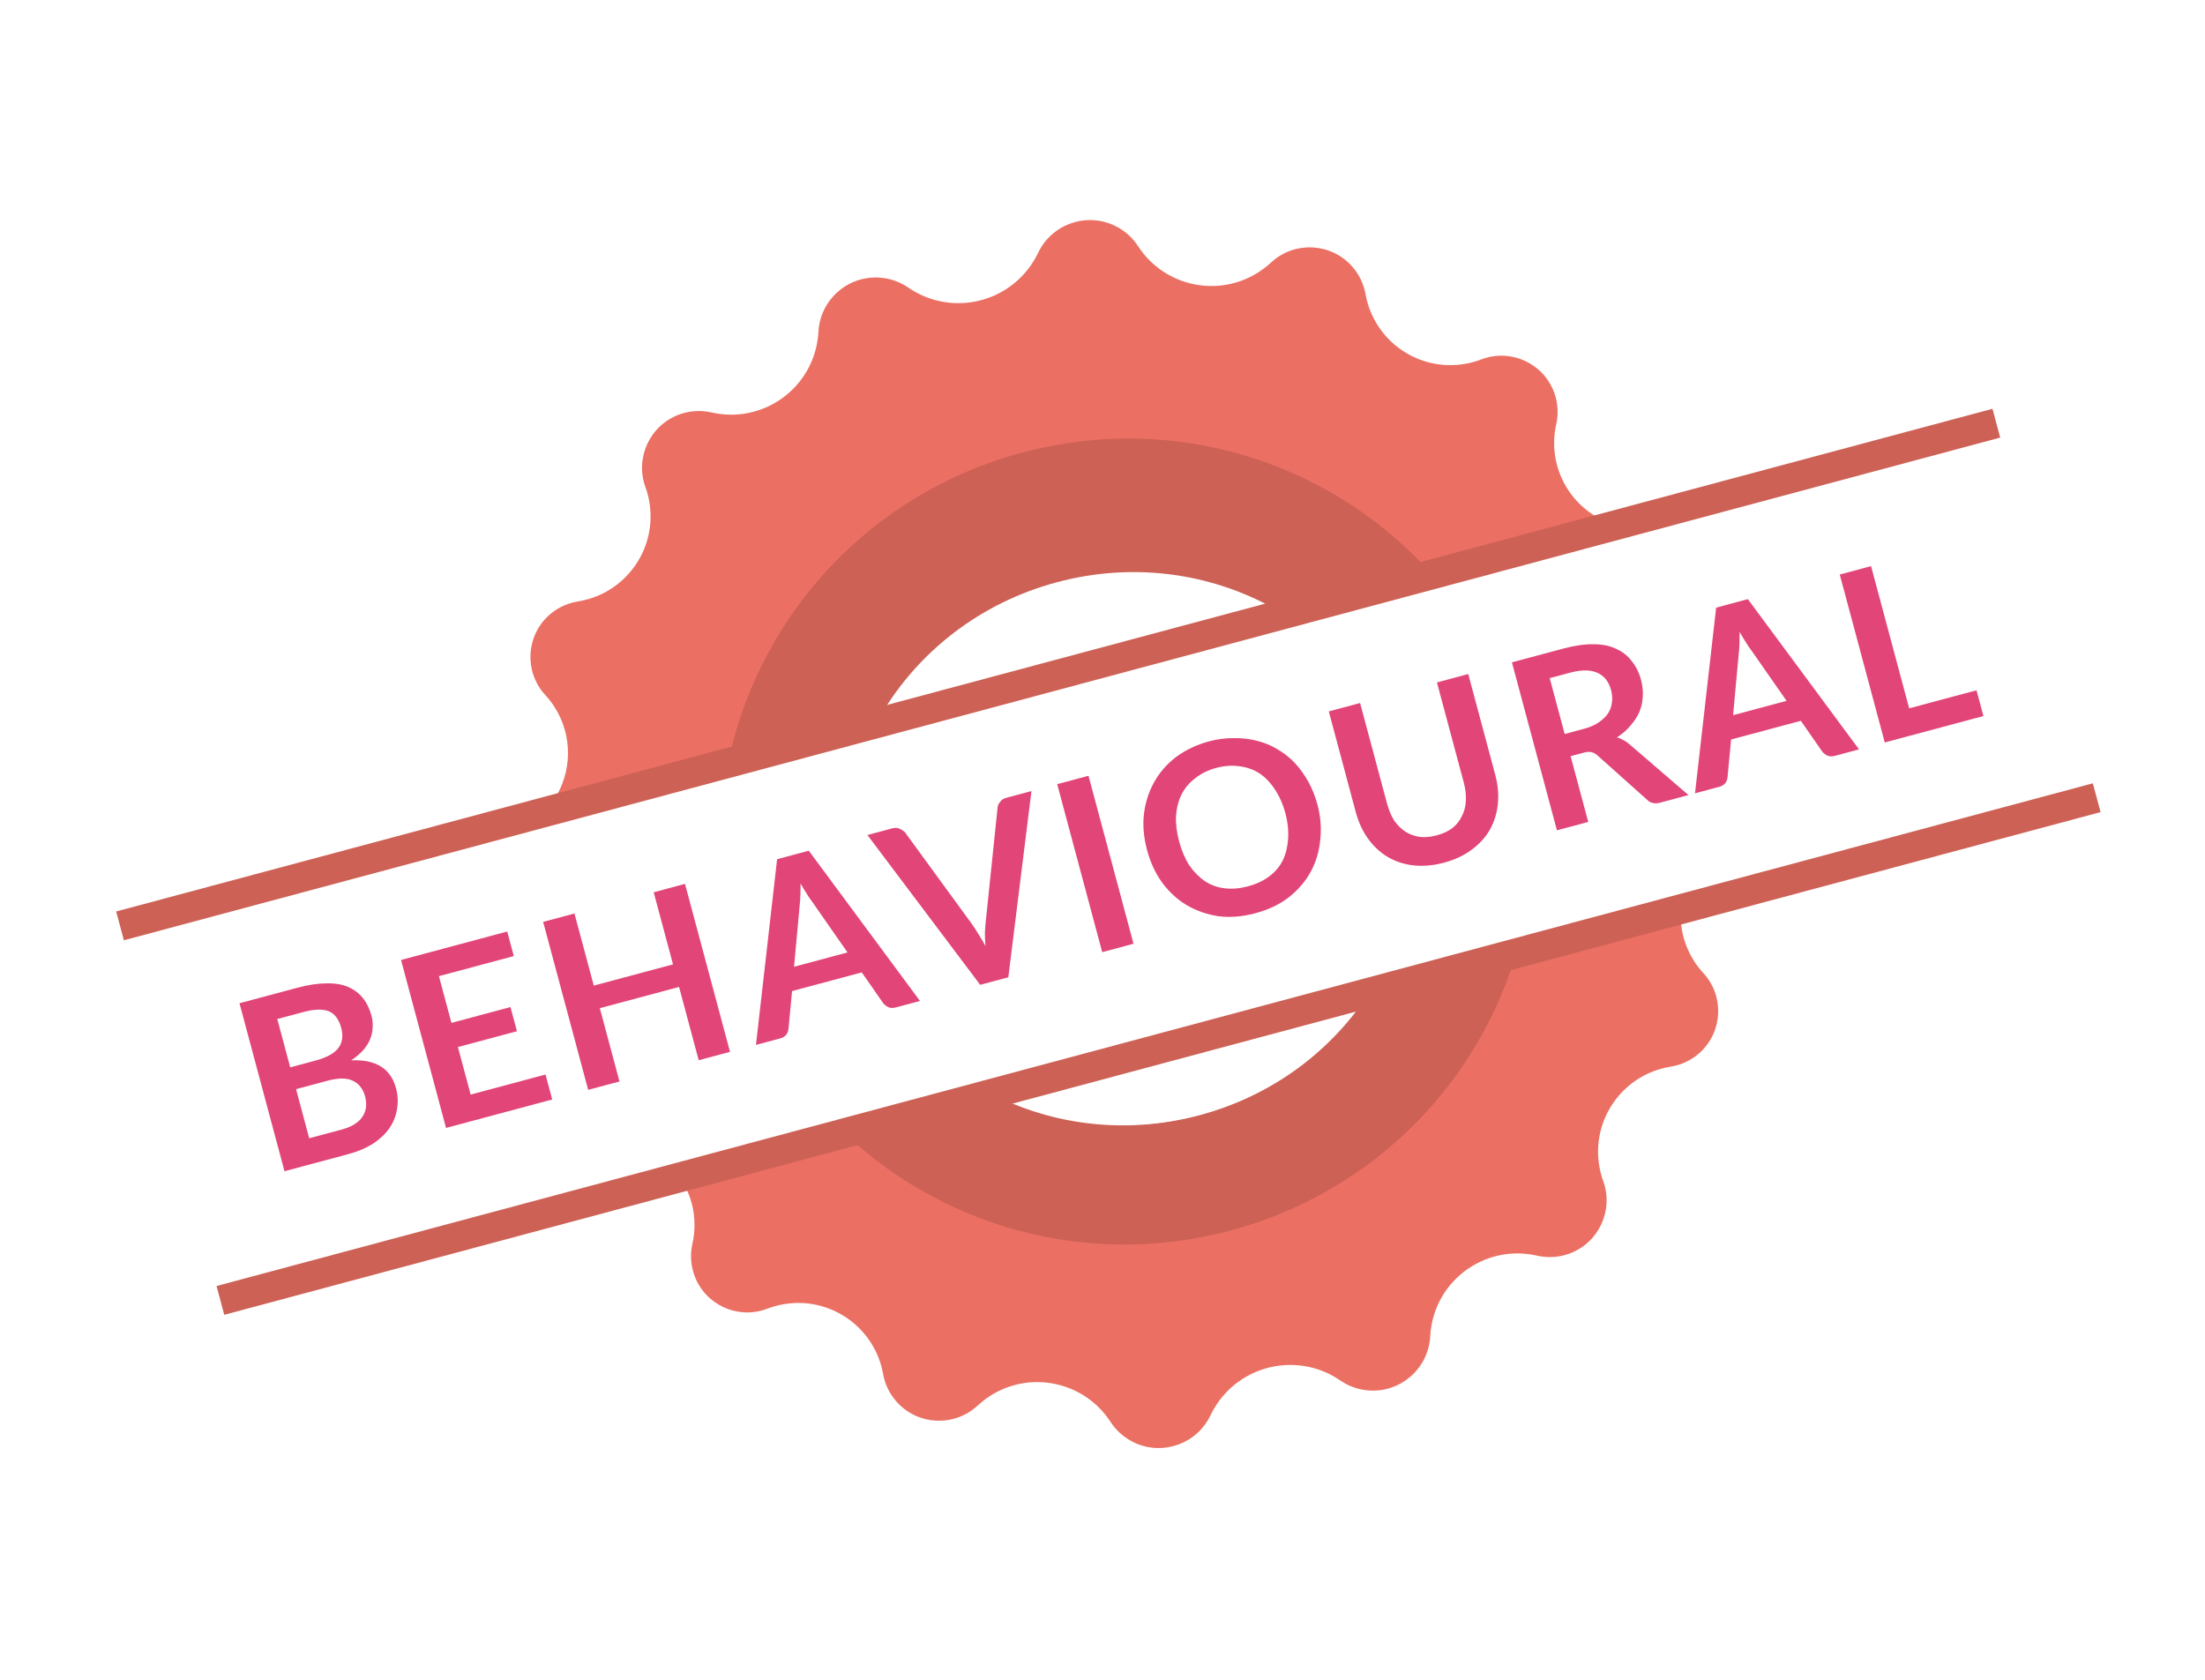
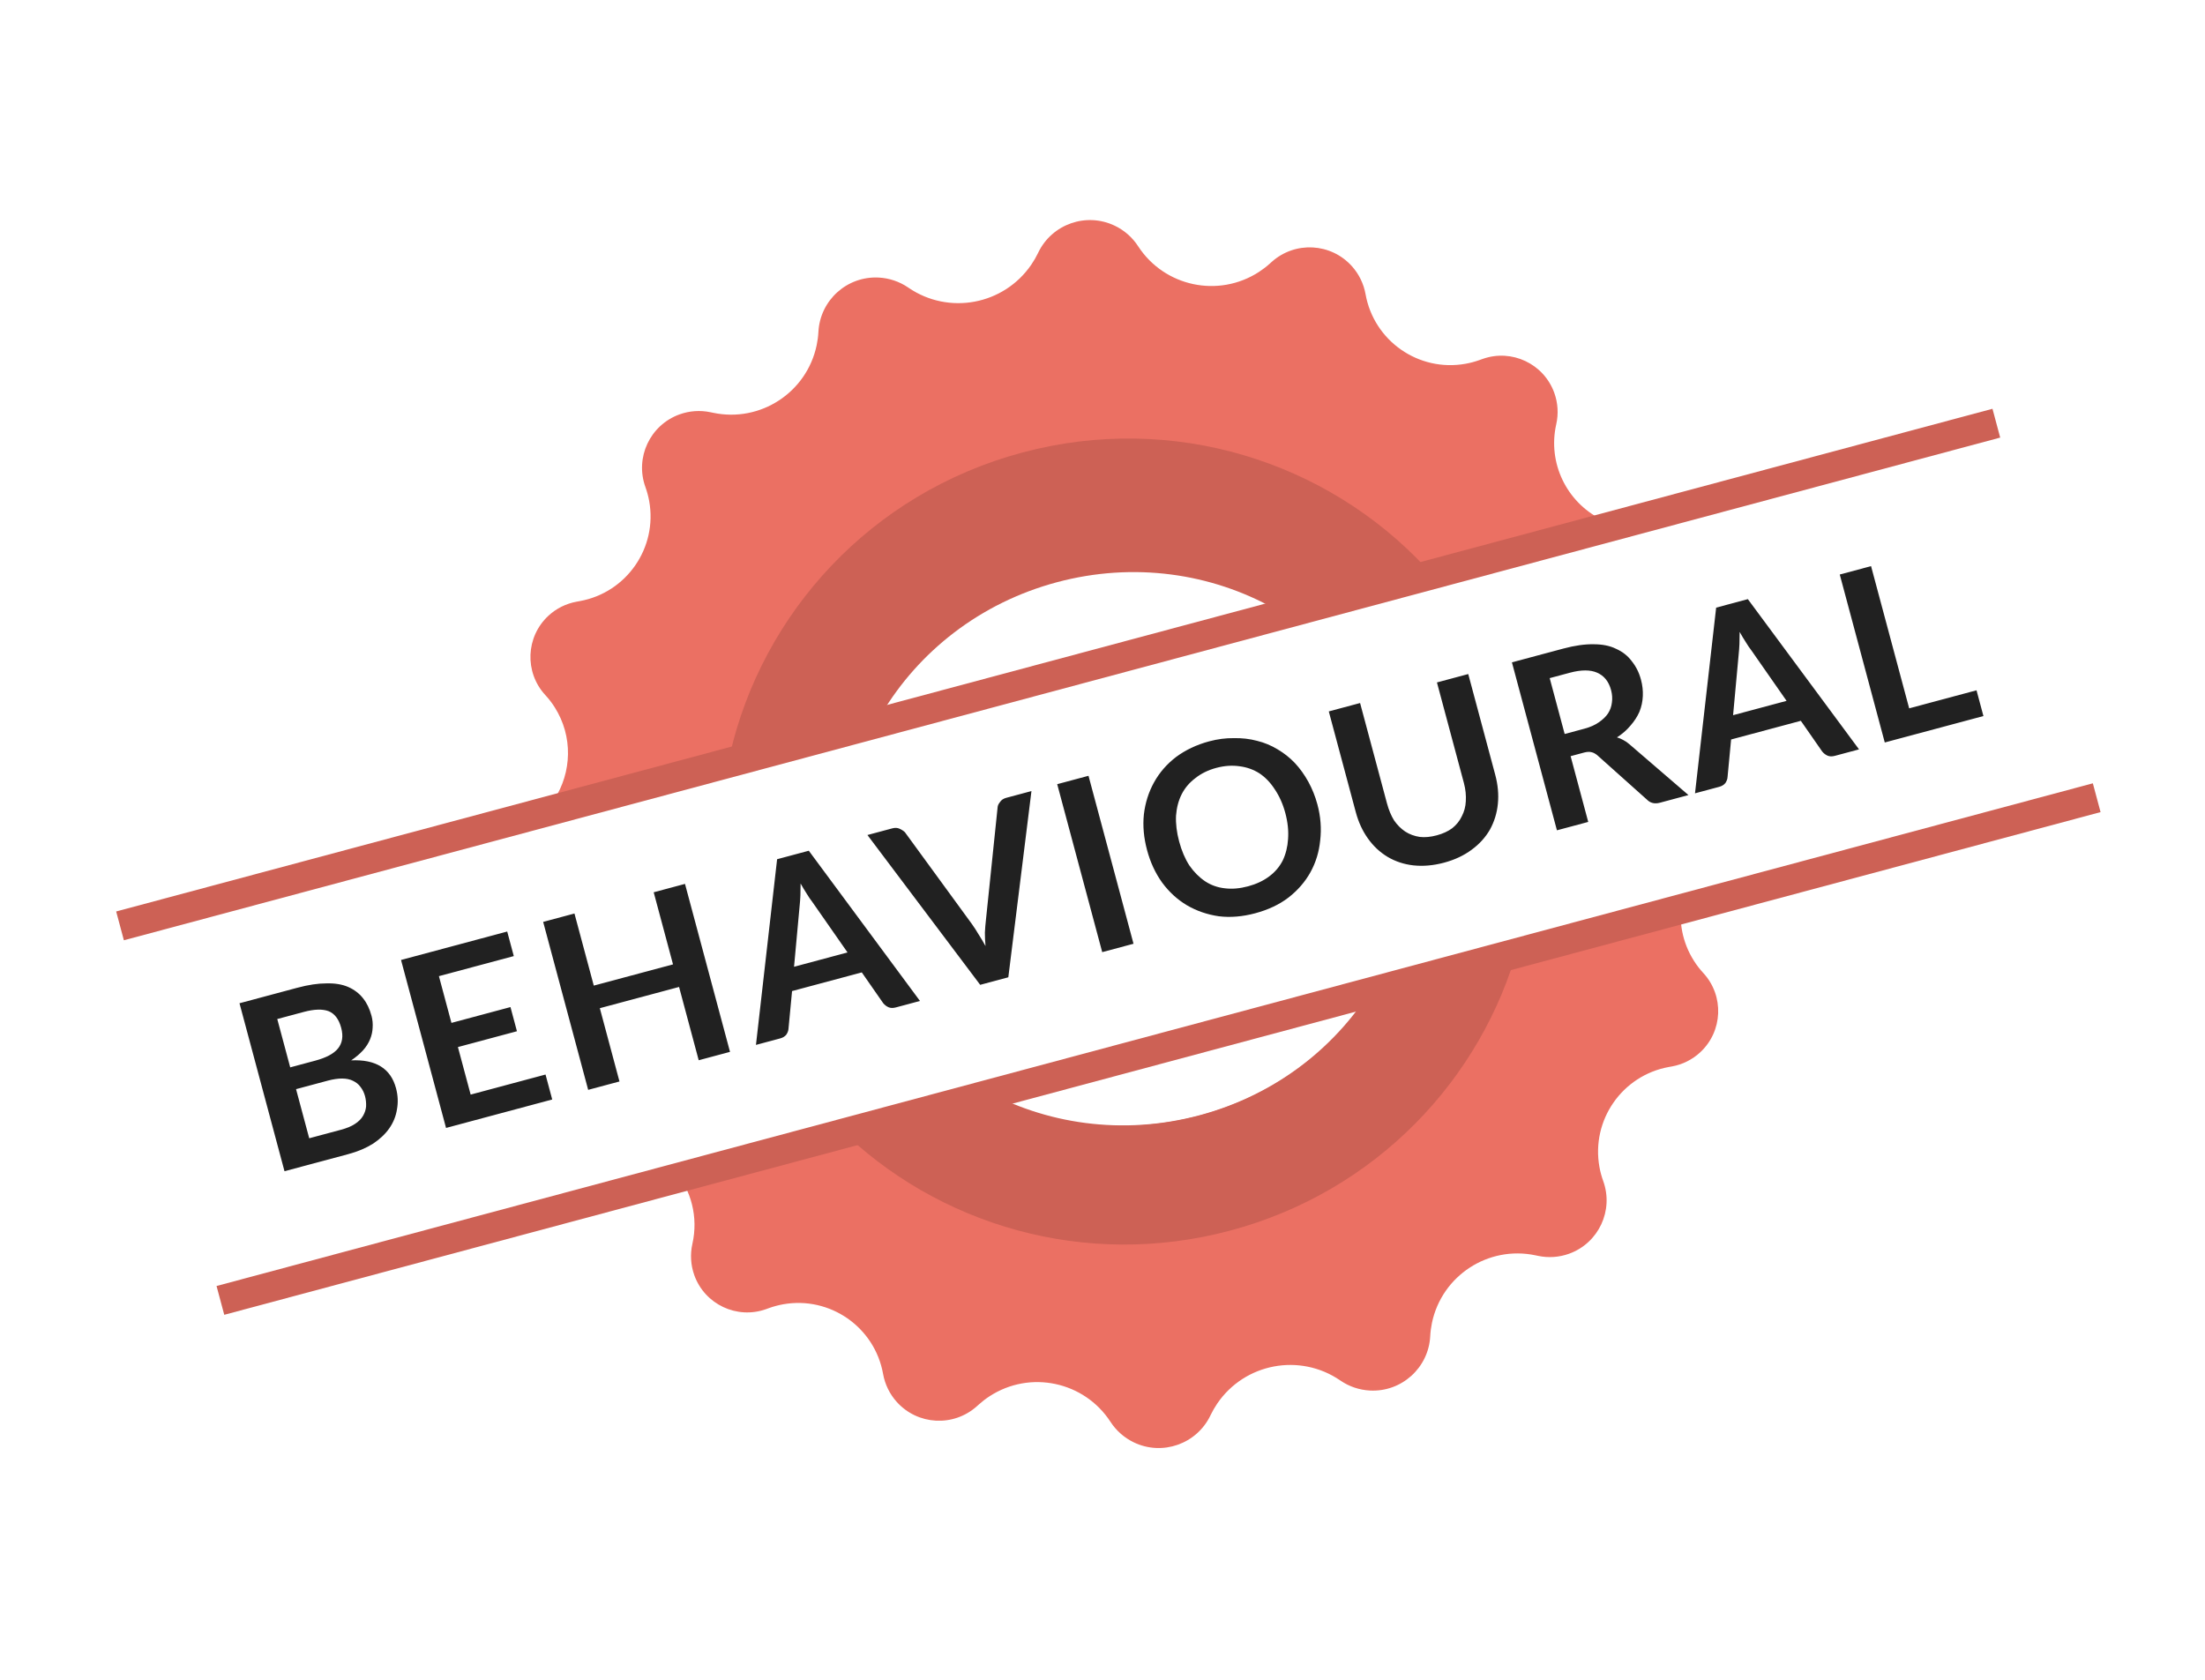
<svg xmlns="http://www.w3.org/2000/svg" width="84px" height="64px" viewBox="0 0 84 64" version="1.1">
-   <g id="CBP-Consumption(Latest-Version)" stroke="none" stroke-width="1" fill="none" fill-rule="evenodd">
+   <g id="CBP-Consumption" stroke="none" stroke-width="1" fill="none" fill-rule="evenodd">
    <g id="Competency-passbook-Website-Copy-2" transform="translate(-812, -288)">
      <g id="Group-1" transform="translate(528, 264)">
        <g id="behavioural-light" transform="translate(326, 56) rotate(-15) translate(-326, -56)translate(289, 32.9911)">
          <path d="M57.717,30.964 C57.394,31.669 57.32,32.493 57.571,33.291 C57.629,33.478 57.704,33.658 57.795,33.831 C58.345,34.878 57.942,36.172 56.895,36.722 C56.535,36.911 56.129,36.994 55.724,36.961 L55.6,36.95 C53.794,36.802 52.209,38.145 52.06,39.951 C52.045,40.134 52.045,40.317 52.061,40.5 C52.163,41.69 51.28,42.737 50.09,42.839 C49.689,42.873 49.287,42.795 48.928,42.613 L48.835,42.566 C47.195,41.735 45.193,42.39 44.361,44.03 C44.284,44.183 44.218,44.342 44.165,44.506 C43.791,45.655 42.557,46.283 41.409,45.91 C41.028,45.786 40.688,45.56 40.427,45.257 L40.412,45.239 C39.199,43.83 37.074,43.671 35.665,44.883 C35.538,44.993 35.419,45.112 35.309,45.239 L35.294,45.257 C34.506,46.172 33.125,46.276 32.209,45.488 C31.906,45.226 31.68,44.887 31.556,44.506 C30.988,42.758 29.11,41.801 27.362,42.369 C27.198,42.422 27.039,42.488 26.886,42.566 L26.792,42.613 C25.727,43.153 24.426,42.727 23.886,41.662 C23.704,41.303 23.626,40.901 23.66,40.5 C23.814,38.694 22.475,37.106 20.67,36.951 C20.487,36.936 20.304,36.935 20.121,36.95 L19.997,36.961 C18.818,37.058 17.784,36.181 17.687,35.003 C17.654,34.597 17.737,34.191 17.926,33.831 C18.413,32.904 18.408,31.848 18.004,30.964 L30.009,30.964 C32.007,32.906 34.783,34.11 37.853,34.11 C40.923,34.11 43.7,32.906 45.697,30.964 L57.717,30.964 Z M34.312,0.108 C34.693,0.232 35.033,0.458 35.294,0.761 L35.309,0.779 C36.522,2.188 38.647,2.347 40.056,1.134 C40.183,1.025 40.302,0.906 40.412,0.779 L40.427,0.761 C41.215,-0.154 42.596,-0.258 43.511,0.53 C43.815,0.791 44.041,1.131 44.165,1.512 C44.733,3.26 46.611,4.217 48.359,3.649 C48.523,3.595 48.682,3.53 48.835,3.452 L48.928,3.405 C49.994,2.865 51.295,3.291 51.835,4.356 C52.017,4.715 52.095,5.117 52.061,5.518 C51.907,7.323 53.245,8.912 55.051,9.066 C55.233,9.082 55.417,9.082 55.6,9.067 L55.724,9.057 C56.902,8.96 57.936,9.837 58.033,11.015 C58.067,11.42 57.984,11.827 57.795,12.187 C57.087,13.534 57.418,15.152 58.504,16.123 L45.685,16.122 C43.688,14.187 40.917,12.988 37.853,12.988 C34.789,12.988 32.017,14.187 30.02,16.123 L17.216,16.124 C18.136,15.299 18.544,13.983 18.15,12.726 C18.092,12.54 18.017,12.359 17.926,12.187 C17.376,11.14 17.779,9.845 18.825,9.295 C19.185,9.106 19.592,9.024 19.997,9.057 L20.121,9.067 C21.927,9.216 23.512,7.873 23.661,6.067 C23.676,5.884 23.675,5.7 23.66,5.518 C23.558,4.328 24.441,3.281 25.631,3.179 C26.031,3.145 26.434,3.223 26.792,3.405 L26.886,3.452 C28.525,4.283 30.528,3.628 31.359,1.988 C31.437,1.834 31.503,1.675 31.556,1.512 C31.929,0.363 33.163,-0.266 34.312,0.108 Z" id="Combined-Shape" fill="#EB7063" />
-           <text id="BEHAVIOURAL-Copy-3" font-family="Lato-Bold, Lato" font-size="9.177" font-weight="bold" line-spacing="11.471" letter-spacing="0.328" fill="#E24577">
+           <text id="BEHAVIOURAL-Copy-3" font-family="Lato-Bold, Lato" font-size="9.177" font-weight="bold" line-spacing="11.471" letter-spacing="0.328" fill="#000000" fill-opacity="0.87">
            <tspan x="2.898" y="27.137">BEHAVIOURAL</tspan>
          </text>
          <path d="M37.86,38.646 C32.125,38.646 27.118,35.558 24.441,30.97 L30.1,30.969 C32.077,32.902 34.824,34.1 37.86,34.1 C40.897,34.1 43.644,32.902 45.621,30.969 L51.28,30.97 C48.603,35.558 43.596,38.646 37.86,38.646 Z M37.86,7.963 C43.825,7.963 49.002,11.302 51.59,16.196 L45.61,16.197 C43.634,14.27 40.892,13.077 37.86,13.077 C34.829,13.077 32.087,14.27 30.111,16.197 L24.131,16.196 C26.719,11.302 31.896,7.963 37.86,7.963 Z" id="Combined-Shape" fill="#CD6155" />
-           <rect id="Rectangle" fill="#CD6155" transform="translate(37, 16.486) rotate(-360) translate(-37, -16.486)" x="0" y="15.918" width="74" height="1.136" />
-           <rect id="Rectangle-Copy-23" fill="#CD6155" transform="translate(37, 31.259) rotate(-360) translate(-37, -31.259)" x="1.8189894e-12" y="30.691" width="74" height="1.136" />
+           <rect id="Rectangle" fill="#CD6155" transform="translate(37, 16.486) rotate(-360) translate(-37, -16.486)" x="-1.38123933e-12" y="15.918" width="74" height="1.136" />
+           <rect id="Rectangle-Copy-23" fill="#CD6155" transform="translate(37, 31.259) rotate(-360) translate(-37, -31.259)" x="1.27614256e-12" y="30.691" width="74" height="1.136" />
        </g>
      </g>
    </g>
  </g>
</svg>
